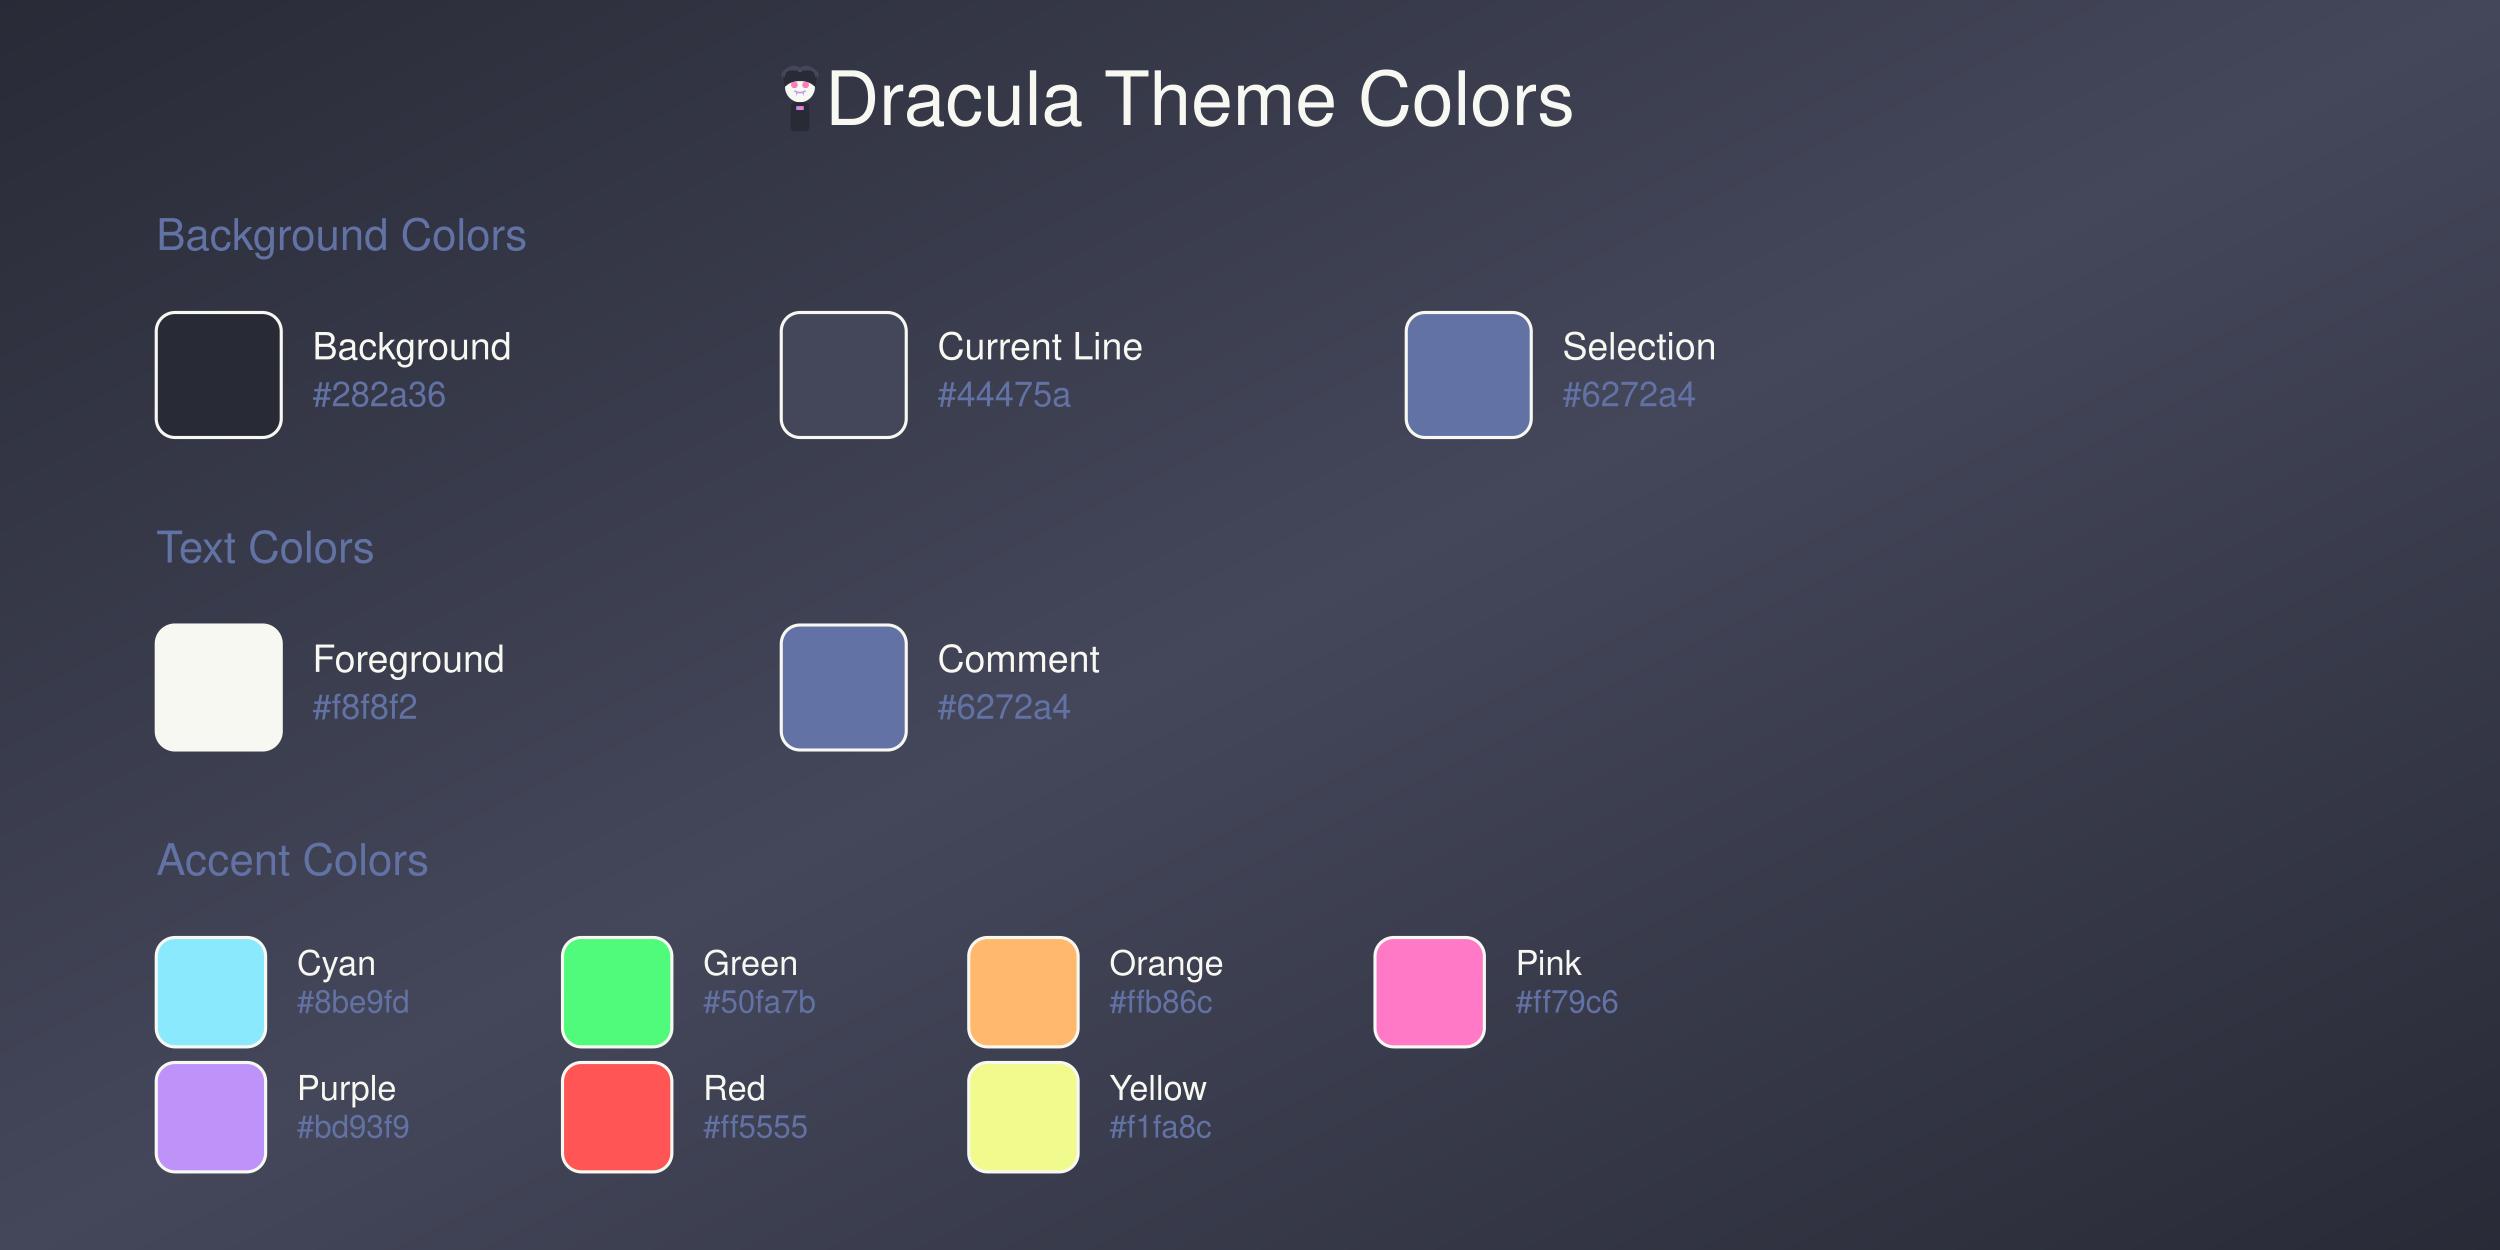
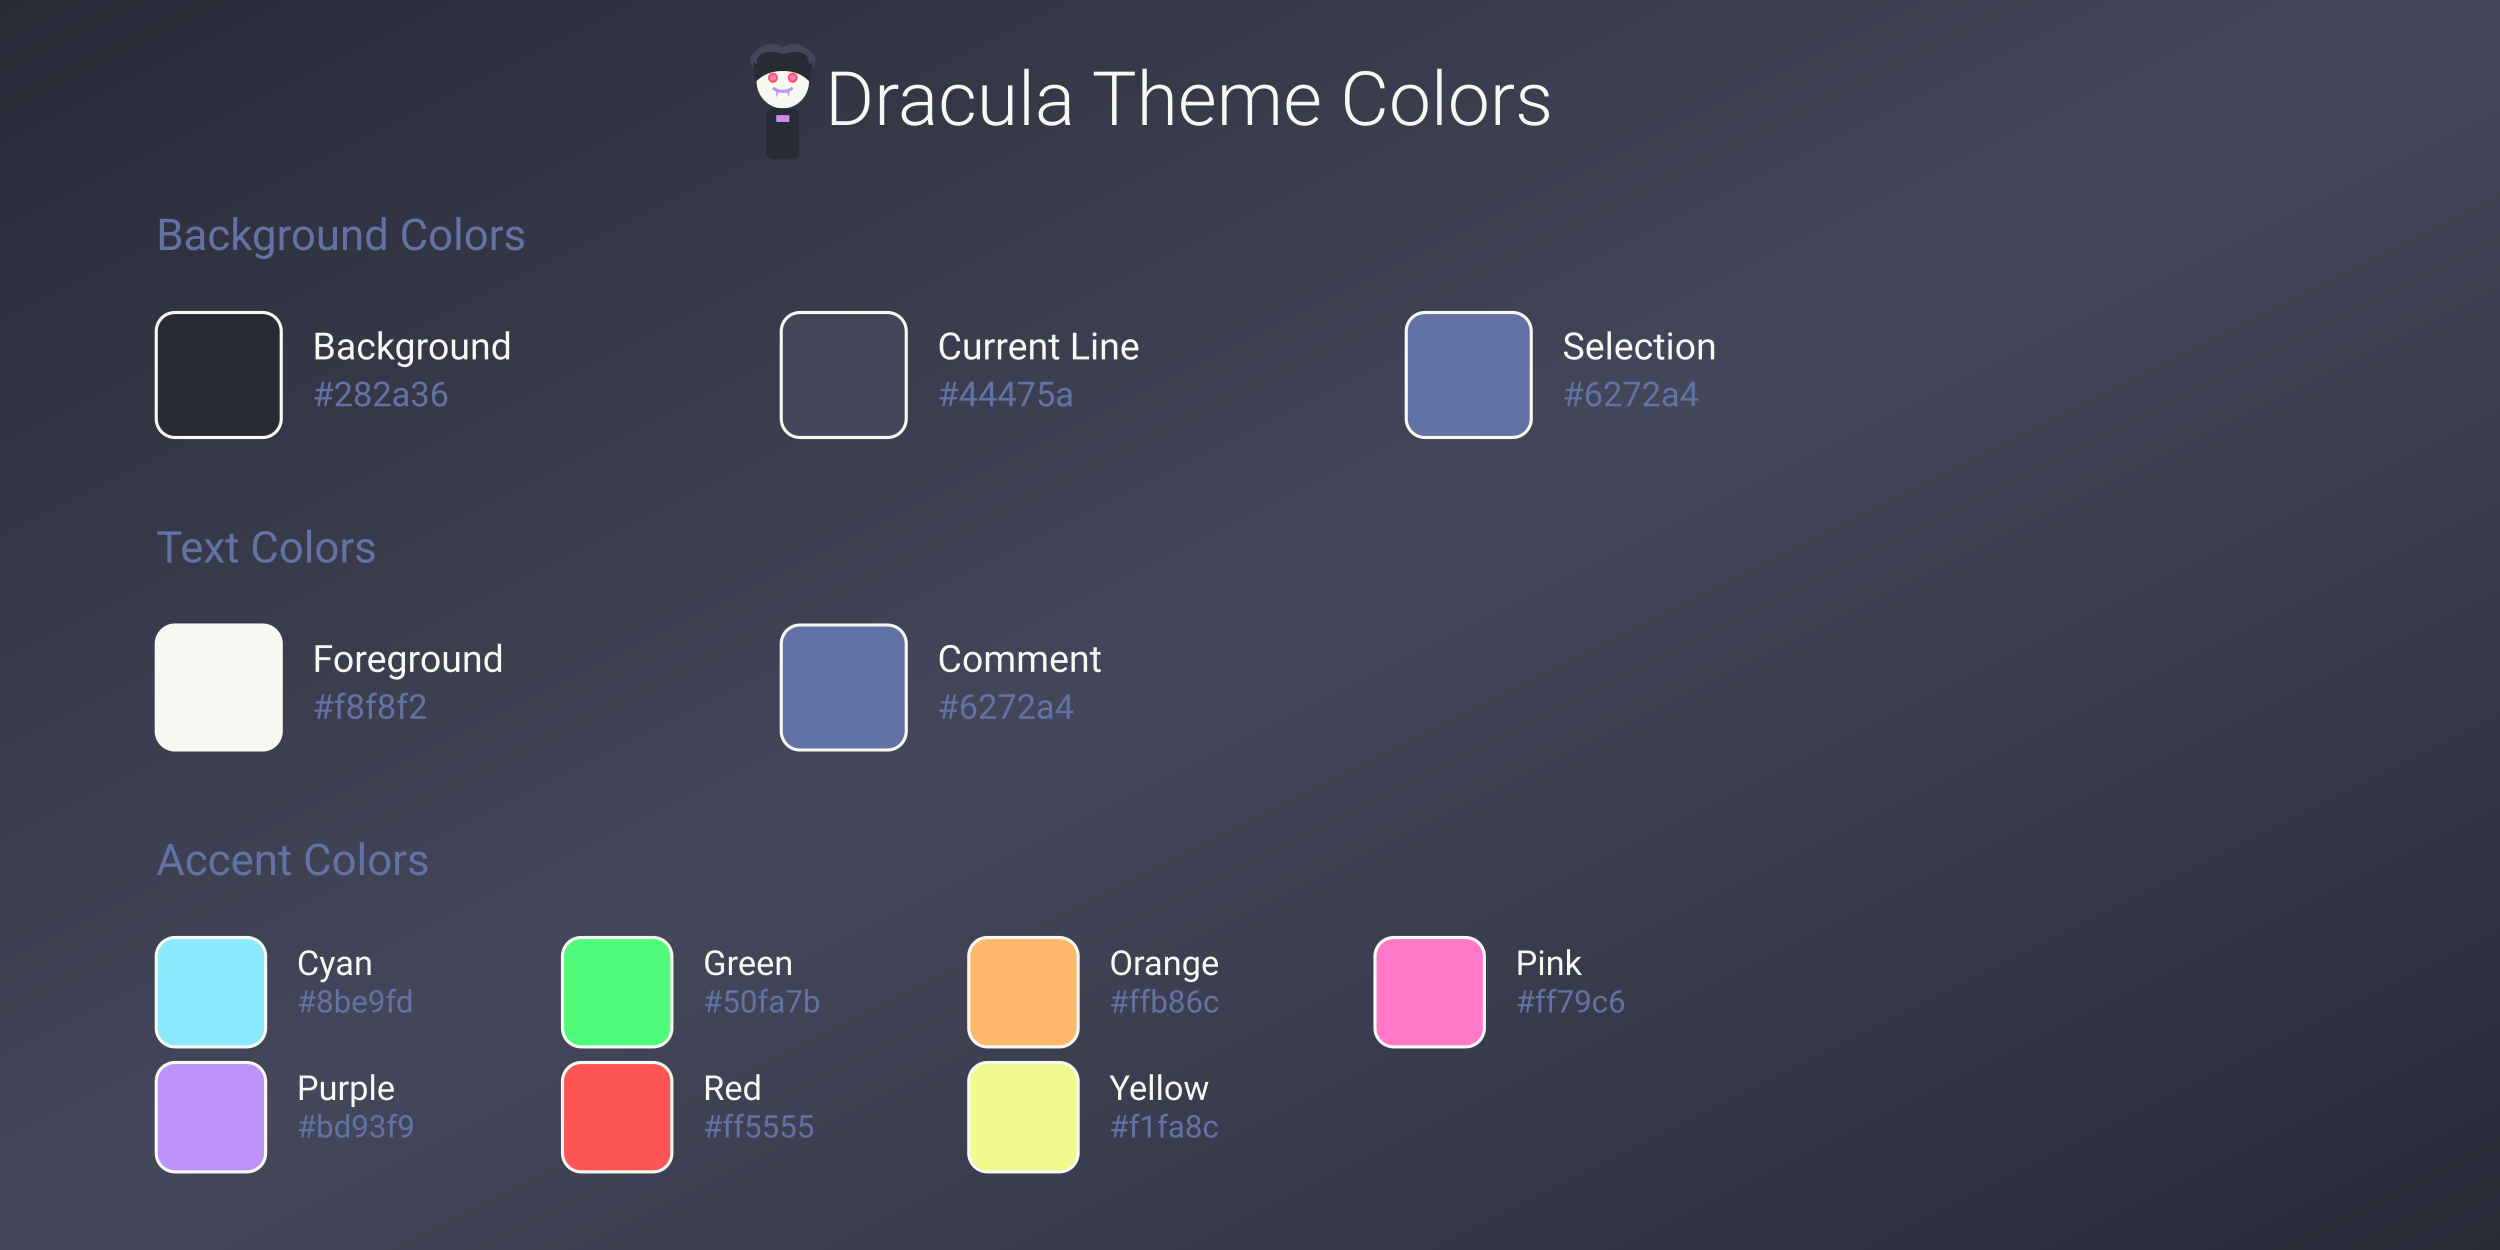
- <svg xmlns="http://www.w3.org/2000/svg" width="800px" height="400px" viewBox="0 0 800 400" version="1.1">
+ <svg xmlns="http://www.w3.org/2000/svg" width="800" height="400" viewBox="0 0 800 400">
  <defs>
-     <linearGradient x1="0%" y1="0%" x2="100%" y2="100%" id="linearGradient-mmrb8lry3s-1">
-       <stop stop-color="#282A36" offset="0%" />
-       <stop stop-color="#44475A" offset="50%" />
-       <stop stop-color="#282A36" offset="100%" />
+     <linearGradient id="a" x1="0%" x2="100%" y1="0%" y2="100%">
+       <stop offset="0%" stop-color="#282A36" />
+       <stop offset="50%" stop-color="#44475A" />
+       <stop offset="100%" stop-color="#282A36" />
    </linearGradient>
  </defs>
-   <g id="Page-1" stroke="none" stroke-width="1" fill="none" fill-rule="evenodd">
-     <g id="dracula-palette">
-       <rect id="Rectangle" fill="url(#linearGradient-mmrb8lry3s-1)" fill-rule="nonzero" x="0" y="0" width="800" height="400" />
-       <text id="Dracula-Theme-Colors" fill="#F8F8F2" fill-rule="nonzero" font-family="Helvetica" font-size="24" font-weight="normal">
-         <tspan x="264" y="40">Dracula Theme Colors</tspan>
+   <g fill="none" fill-rule="evenodd">
+     <path fill="url(#a)" fill-rule="nonzero" d="M0 0h800v400H0z" />
+     <text fill="#F8F8F2" fill-rule="nonzero" font-family="Roboto-Thin, Roboto" font-size="24" font-weight="300">
+       <tspan x="264" y="40">Dracula Theme Colors</tspan>
+     </text>
+     <g fill-rule="nonzero">
+       <text fill="#6272A4" font-family="Roboto-Regular, Roboto" font-size="14" transform="translate(50 67)">
+         <tspan x="0" y="13">Background Colors</tspan>
      </text>
-       <g id="background-colors" transform="translate(50, 66)" fill-rule="nonzero">
-         <text id="Background-Colors" fill="#6272A4" font-family="Helvetica" font-size="14" font-weight="normal">
-           <tspan x="0" y="14">Background Colors</tspan>
+       <g transform="translate(50 100)">
+         <rect width="40" height="40" fill="#282A36" stroke="#F8F8F2" rx="6" />
+         <text fill="#F8F8F2" font-family="Roboto-Regular, Roboto" font-size="12" transform="translate(50 4)">
+           <tspan x="0" y="11">Background</tspan>
        </text>
-         <g id="Group" transform="translate(0, 34)">
-           <rect id="Rectangle" stroke="#F8F8F2" fill="#282A36" x="0" y="0" width="40" height="40" rx="6" />
-           <text id="Background" fill="#F8F8F2" font-family="Helvetica" font-size="12" font-weight="normal">
-             <tspan x="50" y="15">Background</tspan>
-           </text>
-           <text id="#282a36" fill="#6272A4" font-family="Helvetica" font-size="11" font-weight="normal">
-             <tspan x="50" y="30">#282a36</tspan>
-           </text>
-         </g>
-         <g id="Group" transform="translate(200, 34)">
-           <rect id="Rectangle" stroke="#F8F8F1" fill="#44475A" x="0" y="0" width="40" height="40" rx="6" />
-           <text id="Current-Line" fill="#F8F8F2" font-family="Helvetica" font-size="12" font-weight="normal">
-             <tspan x="50" y="15">Current Line</tspan>
-           </text>
-           <text id="#44475a" fill="#6272A4" font-family="Helvetica" font-size="11" font-weight="normal">
-             <tspan x="50" y="30">#44475a</tspan>
-           </text>
-         </g>
-         <g id="Group" transform="translate(400, 34)">
-           <rect id="Rectangle" stroke="#F8F8F2" fill="#6272A4" x="0" y="0" width="40" height="40" rx="6" />
-           <text id="Selection" fill="#F8F8F2" font-family="Helvetica" font-size="12" font-weight="normal">
-             <tspan x="50" y="15">Selection</tspan>
-           </text>
-           <text id="#6272a4" fill="#6272A4" font-family="Helvetica" font-size="11" font-weight="normal">
-             <tspan x="50" y="30">#6272a4</tspan>
-           </text>
-         </g>
+         <text fill="#6272A4" font-family="Roboto-Regular, Roboto" font-size="11" transform="translate(50 20)">
+           <tspan x="0" y="10">#282a36</tspan>
+         </text>
      </g>
-       <g id="text-colors" transform="translate(50, 166)" fill-rule="nonzero">
-         <text id="Text-Colors" fill="#6272A4" font-family="Helvetica" font-size="14" font-weight="normal">
-           <tspan x="0" y="14">Text Colors</tspan>
+       <g transform="translate(250 100)">
+         <rect width="40" height="40" fill="#44475A" stroke="#F8F8F1" rx="6" />
+         <text fill="#F8F8F2" font-family="Roboto-Regular, Roboto" font-size="12" transform="translate(50 4)">
+           <tspan x="0" y="11">Current Line</tspan>
        </text>
-         <g id="Group" transform="translate(0, 34)">
-           <rect id="Rectangle" stroke="#F8F8F2" fill="#F8F8F2" x="0" y="0" width="40" height="40" rx="6" />
-           <text id="Foreground" fill="#F8F8F2" font-family="Helvetica" font-size="12" font-weight="normal">
-             <tspan x="50" y="15">Foreground</tspan>
-           </text>
-           <text id="#f8f8f2" fill="#6272A4" font-family="Helvetica" font-size="11" font-weight="normal">
-             <tspan x="50" y="30">#f8f8f2</tspan>
-           </text>
-         </g>
-         <g id="Group" transform="translate(200, 34)">
-           <rect id="Rectangle" stroke="#F8F8F2" fill="#6272A4" x="0" y="0" width="40" height="40" rx="6" />
-           <text id="Comment" fill="#F8F8F2" font-family="Helvetica" font-size="12" font-weight="normal">
-             <tspan x="50" y="15">Comment</tspan>
-           </text>
-           <text id="#6272a4" fill="#6272A4" font-family="Helvetica" font-size="11" font-weight="normal">
-             <tspan x="50" y="30">#6272a4</tspan>
-           </text>
-         </g>
+         <text fill="#6272A4" font-family="Roboto-Regular, Roboto" font-size="11" transform="translate(50 20)">
+           <tspan x="0" y="10">#44475a</tspan>
+         </text>
      </g>
-       <g id="accent-colors" transform="translate(50, 266)" fill-rule="nonzero">
-         <text id="Accent-Colors" fill="#6272A4" font-family="Helvetica" font-size="14" font-weight="normal">
-           <tspan x="0" y="14">Accent Colors</tspan>
+       <g transform="translate(450 100)">
+         <rect width="40" height="40" fill="#6272A4" stroke="#F8F8F2" rx="6" />
+         <text fill="#F8F8F2" font-family="Roboto-Regular, Roboto" font-size="12" transform="translate(50 4)">
+           <tspan x="0" y="11">Selection</tspan>
        </text>
-         <g id="Group" transform="translate(0, 34)">
-           <rect id="Rectangle" stroke="#F8F8F2" fill="#8BE9FD" x="0" y="0" width="35" height="35" rx="6" />
-           <text id="Cyan" fill="#F8F8F2" font-family="Helvetica" font-size="11" font-weight="normal">
-             <tspan x="45" y="12">Cyan</tspan>
-           </text>
-           <text id="#8be9fd" fill="#6272A4" font-family="Helvetica" font-size="10" font-weight="normal">
-             <tspan x="45" y="24">#8be9fd</tspan>
-           </text>
-         </g>
-         <g id="Group" transform="translate(130, 34)">
-           <rect id="Rectangle" stroke="#F8F8F2" fill="#50FA7B" x="0" y="0" width="35" height="35" rx="6" />
-           <text id="Green" fill="#F8F8F2" font-family="Helvetica" font-size="11" font-weight="normal">
-             <tspan x="45" y="12">Green</tspan>
-           </text>
-           <text id="#50fa7b" fill="#6272A4" font-family="Helvetica" font-size="10" font-weight="normal">
-             <tspan x="45" y="24">#50fa7b</tspan>
-           </text>
-         </g>
-         <g id="Group" transform="translate(260, 34)">
-           <rect id="Rectangle" stroke="#F8F8F2" fill="#FFB86C" x="0" y="0" width="35" height="35" rx="6" />
-           <text id="Orange" fill="#F8F8F2" font-family="Helvetica" font-size="11" font-weight="normal">
-             <tspan x="45" y="12">Orange</tspan>
-           </text>
-           <text id="#ffb86c" fill="#6272A4" font-family="Helvetica" font-size="10" font-weight="normal">
-             <tspan x="45" y="24">#ffb86c</tspan>
-           </text>
-         </g>
-         <g id="Group" transform="translate(390, 34)">
-           <rect id="Rectangle" stroke="#F8F8F2" fill="#FF79C6" x="0" y="0" width="35" height="35" rx="6" />
-           <text id="Pink" fill="#F8F8F2" font-family="Helvetica" font-size="11" font-weight="normal">
-             <tspan x="45" y="12">Pink</tspan>
-           </text>
-           <text id="#ff79c6" fill="#6272A4" font-family="Helvetica" font-size="10" font-weight="normal">
-             <tspan x="45" y="24">#ff79c6</tspan>
-           </text>
-         </g>
-         <g id="Group" transform="translate(0, 74)">
-           <rect id="Rectangle" stroke="#F8F8F2" fill="#BD93F9" x="0" y="0" width="35" height="35" rx="6" />
-           <text id="Purple" fill="#F8F8F2" font-family="Helvetica" font-size="11" font-weight="normal">
-             <tspan x="45" y="12">Purple</tspan>
-           </text>
-           <text id="#bd93f9" fill="#6272A4" font-family="Helvetica" font-size="10" font-weight="normal">
-             <tspan x="45" y="24">#bd93f9</tspan>
-           </text>
-         </g>
-         <g id="Group" transform="translate(130, 74)">
-           <rect id="Rectangle" stroke="#F8F8F2" fill="#FF5555" x="0" y="0" width="35" height="35" rx="6" />
-           <text id="Red" fill="#F8F8F2" font-family="Helvetica" font-size="11" font-weight="normal">
-             <tspan x="45" y="12">Red</tspan>
-           </text>
-           <text id="#ff5555" fill="#6272A4" font-family="Helvetica" font-size="10" font-weight="normal">
-             <tspan x="45" y="24">#ff5555</tspan>
-           </text>
-         </g>
-         <g id="Group" transform="translate(260, 74)">
-           <rect id="Rectangle" stroke="#F8F8F2" fill="#F1FA8C" x="0" y="0" width="35" height="35" rx="6" />
-           <text id="Yellow" fill="#F8F8F2" font-family="Helvetica" font-size="11" font-weight="normal">
-             <tspan x="45" y="12">Yellow</tspan>
-           </text>
-           <text id="#f1fa8c" fill="#6272A4" font-family="Helvetica" font-size="10" font-weight="normal">
-             <tspan x="45" y="24">#f1fa8c</tspan>
-           </text>
-         </g>
+         <text fill="#6272A4" font-family="Roboto-Regular, Roboto" font-size="11" transform="translate(50 20)">
+           <tspan x="0" y="10">#6272a4</tspan>
+         </text>
      </g>
-       <g id="logo" transform="translate(250, 21)">
-         <path d="M6,0.618 C4,-0.618 2,0 0,2.471 C0,4.118 1,5.559 3,6.794 L6,3.706 L9,6.794 C11,5.559 12,4.118 12,2.471 C10,0 8,-0.618 6,0.618 Z" id="Path" fill="#44475A" fill-rule="nonzero" />
-         <ellipse id="Oval" fill="#F8F8F2" fill-rule="nonzero" cx="6" cy="6.794" rx="4.8" ry="4.941" />
-         <path d="M1.2,3.706 C1.2,1.647 2.8,1.029 6,1.853 C9.2,1.029 10.8,1.647 10.8,3.706 C11.6,2.882 11.6,3.912 10.8,6.794 C9.6,5.559 8,4.941 6,4.941 C4,4.941 2.4,5.559 1.2,6.794 C0.4,3.912 0.4,2.882 1.2,3.706 Z" id="Path" fill="#282A36" fill-rule="nonzero" />
-         <ellipse id="Oval" fill="#FF5555" fill-rule="nonzero" cx="4.2" cy="6.176" rx="1" ry="1" />
-         <ellipse id="Oval" fill="#FF5555" fill-rule="nonzero" cx="7.8" cy="6.176" rx="1" ry="1" />
-         <ellipse id="Oval" fill="#FF79C6" fill-rule="nonzero" cx="4.2" cy="6.176" rx="1" ry="1" />
-         <ellipse id="Oval" fill="#FF79C6" fill-rule="nonzero" cx="7.8" cy="6.176" rx="1" ry="1" />
-         <polygon id="Path" fill="#BD93F9" fill-rule="nonzero" transform="translate(5.1, 9.141712) scale(-1, 1) rotate(-180) translate(-5.1, -9.141712) " points="4.8 8.524 4.8 9.759 5.4 9.759" />
-         <polygon id="Path" fill="#BD93F9" fill-rule="nonzero" transform="translate(6.9, 9.141712) scale(-1, 1) rotate(-180) translate(-6.9, -9.141712) " points="7.2 8.524 7.2 9.759 6.6 9.759" />
-         <path d="M4.2,8.029 C5.4,8.853 6.6,8.853 7.8,8.029" id="Path" stroke="#BD93F9" stroke-width="0.5" />
-         <rect id="Rectangle" fill="#282A36" fill-rule="nonzero" x="3" y="11.735" width="6" height="9.265" rx="1.235" />
-         <polygon id="Path" fill="#BD93F9" fill-rule="nonzero" points="4.8 12.971 7.2 12.971 7.2 14.206 4.8 14.206" />
-         <rect id="Rectangle" fill="#FF79C6" fill-rule="nonzero" x="5.7" y="12.971" width="1" height="1.235" />
+     </g>
+     <g fill-rule="nonzero">
+       <text fill="#6272A4" font-family="Roboto-Regular, Roboto" font-size="14" transform="translate(50 167)">
+         <tspan x="0" y="13">Text Colors</tspan>
+       </text>
+       <g transform="translate(50 200)">
+         <rect width="40" height="40" fill="#F8F8F2" stroke="#F8F8F2" rx="6" />
+         <text fill="#F8F8F2" font-family="Roboto-Regular, Roboto" font-size="12" transform="translate(50 4)">
+           <tspan x="0" y="11">Foreground</tspan>
+         </text>
+         <text fill="#6272A4" font-family="Roboto-Regular, Roboto" font-size="11" transform="translate(50 20)">
+           <tspan x="0" y="10">#f8f8f2</tspan>
+         </text>
      </g>
+       <g transform="translate(250 200)">
+         <rect width="40" height="40" fill="#6272A4" stroke="#F8F8F2" rx="6" />
+         <text fill="#F8F8F2" font-family="Roboto-Regular, Roboto" font-size="12" transform="translate(50 4)">
+           <tspan x="0" y="11">Comment</tspan>
+         </text>
+         <text fill="#6272A4" font-family="Roboto-Regular, Roboto" font-size="11" transform="translate(50 20)">
+           <tspan x="0" y="10">#6272a4</tspan>
+         </text>
+       </g>
+     </g>
+     <g fill-rule="nonzero">
+       <text fill="#6272A4" font-family="Roboto-Regular, Roboto" font-size="14" transform="translate(50 267)">
+         <tspan x="0" y="13">Accent Colors</tspan>
+       </text>
+       <g transform="translate(50 300)">
+         <rect width="35" height="35" fill="#8BE9FD" stroke="#F8F8F2" rx="6" />
+         <text fill="#F8F8F2" font-family="Roboto-Regular, Roboto" font-size="11" transform="translate(45 2)">
+           <tspan x="0" y="10">Cyan</tspan>
+         </text>
+         <text fill="#6272A4" font-family="Roboto-Regular, Roboto" font-size="10" transform="translate(45 15)">
+           <tspan x="0" y="9">#8be9fd</tspan>
+         </text>
+       </g>
+       <g transform="translate(180 300)">
+         <rect width="35" height="35" fill="#50FA7B" stroke="#F8F8F2" rx="6" />
+         <text fill="#F8F8F2" font-family="Roboto-Regular, Roboto" font-size="11" transform="translate(45 2)">
+           <tspan x="0" y="10">Green</tspan>
+         </text>
+         <text fill="#6272A4" font-family="Roboto-Regular, Roboto" font-size="10" transform="translate(45 15)">
+           <tspan x="0" y="9">#50fa7b</tspan>
+         </text>
+       </g>
+       <g transform="translate(310 300)">
+         <rect width="35" height="35" fill="#FFB86C" stroke="#F8F8F2" rx="6" />
+         <text fill="#F8F8F2" font-family="Roboto-Regular, Roboto" font-size="11" transform="translate(45 2)">
+           <tspan x="0" y="10">Orange</tspan>
+         </text>
+         <text fill="#6272A4" font-family="Roboto-Regular, Roboto" font-size="10" transform="translate(45 15)">
+           <tspan x="0" y="9">#ffb86c</tspan>
+         </text>
+       </g>
+       <g transform="translate(440 300)">
+         <rect width="35" height="35" fill="#FF79C6" stroke="#F8F8F2" rx="6" />
+         <text fill="#F8F8F2" font-family="Roboto-Regular, Roboto" font-size="11" transform="translate(45 2)">
+           <tspan x="0" y="10">Pink</tspan>
+         </text>
+         <text fill="#6272A4" font-family="Roboto-Regular, Roboto" font-size="10" transform="translate(45 15)">
+           <tspan x="0" y="9">#ff79c6</tspan>
+         </text>
+       </g>
+       <g transform="translate(50 340)">
+         <rect width="35" height="35" fill="#BD93F9" stroke="#F8F8F2" rx="6" />
+         <text fill="#F8F8F2" font-family="Roboto-Regular, Roboto" font-size="11" transform="translate(45 2)">
+           <tspan x="0" y="10">Purple</tspan>
+         </text>
+         <text fill="#6272A4" font-family="Roboto-Regular, Roboto" font-size="10" transform="translate(45 15)">
+           <tspan x="0" y="9">#bd93f9</tspan>
+         </text>
+       </g>
+       <g transform="translate(180 340)">
+         <rect width="35" height="35" fill="#F55" stroke="#F8F8F2" rx="6" />
+         <text fill="#F8F8F2" font-family="Roboto-Regular, Roboto" font-size="11" transform="translate(45 2)">
+           <tspan x="0" y="10">Red</tspan>
+         </text>
+         <text fill="#6272A4" font-family="Roboto-Regular, Roboto" font-size="10" transform="translate(45 15)">
+           <tspan x="0" y="9">#ff5555</tspan>
+         </text>
+       </g>
+       <g transform="translate(310 340)">
+         <rect width="35" height="35" fill="#F1FA8C" stroke="#F8F8F2" rx="6" />
+         <text fill="#F8F8F2" font-family="Roboto-Regular, Roboto" font-size="11" transform="translate(45 2)">
+           <tspan x="0" y="10">Yellow</tspan>
+         </text>
+         <text fill="#6272A4" font-family="Roboto-Regular, Roboto" font-size="10" transform="translate(45 15)">
+           <tspan x="0" y="9">#f1fa8c</tspan>
+         </text>
+       </g>
+     </g>
+     <g transform="translate(240 14)">
+       <path fill="#44475A" fill-rule="nonzero" d="M10.5 1.09Q5.25-2.18 0 4.35q0 4.35 5.25 7.62l5.25-5.44 5.25 5.44Q21 8.7 21 4.35 15.75-2.18 10.5 1.1" />
+       <ellipse cx="10.5" cy="11.97" fill="#F8F8F2" fill-rule="nonzero" rx="8.4" ry="8.71" />
+       <path fill="#282A36" fill-rule="nonzero" d="M2.1 6.53q0-5.44 8.4-3.27 8.4-2.17 8.4 3.27 2.1-2.18 0 5.44-3.15-3.26-8.4-3.26t-8.4 3.26Q0 4.35 2.1 6.53" />
+       <ellipse cx="7.35" cy="10.88" fill="#F55" fill-rule="nonzero" rx="1.57" ry="1.63" />
+       <ellipse cx="13.65" cy="10.88" fill="#F55" fill-rule="nonzero" rx="1.57" ry="1.63" />
+       <circle cx="7.35" cy="10.88" r="1" fill="#FF79C6" fill-rule="nonzero" />
+       <circle cx="13.65" cy="10.88" r="1" fill="#FF79C6" fill-rule="nonzero" />
+       <path fill="#BD93F9" fill-rule="nonzero" d="M8.4 17.2v-2.18h1.05zM12.6 17.2v-2.18h-1.05z" />
+       <path stroke="#BD93F9" stroke-width=".97" d="M7.35 14.15a5.1 5.1 0 0 0 6.3 0" />
+       <rect width="10.5" height="16.32" x="5.25" y="20.68" fill="#282A36" fill-rule="nonzero" rx="2.15" />
+       <path fill="#BD93F9" fill-rule="nonzero" d="M8.4 22.85h4.2v2.18H8.4z" />
+       <path fill="#FF79C6" fill-rule="nonzero" d="M9.98 22.85h1.05v2.18H9.98z" />
    </g>
  </g>
</svg>
